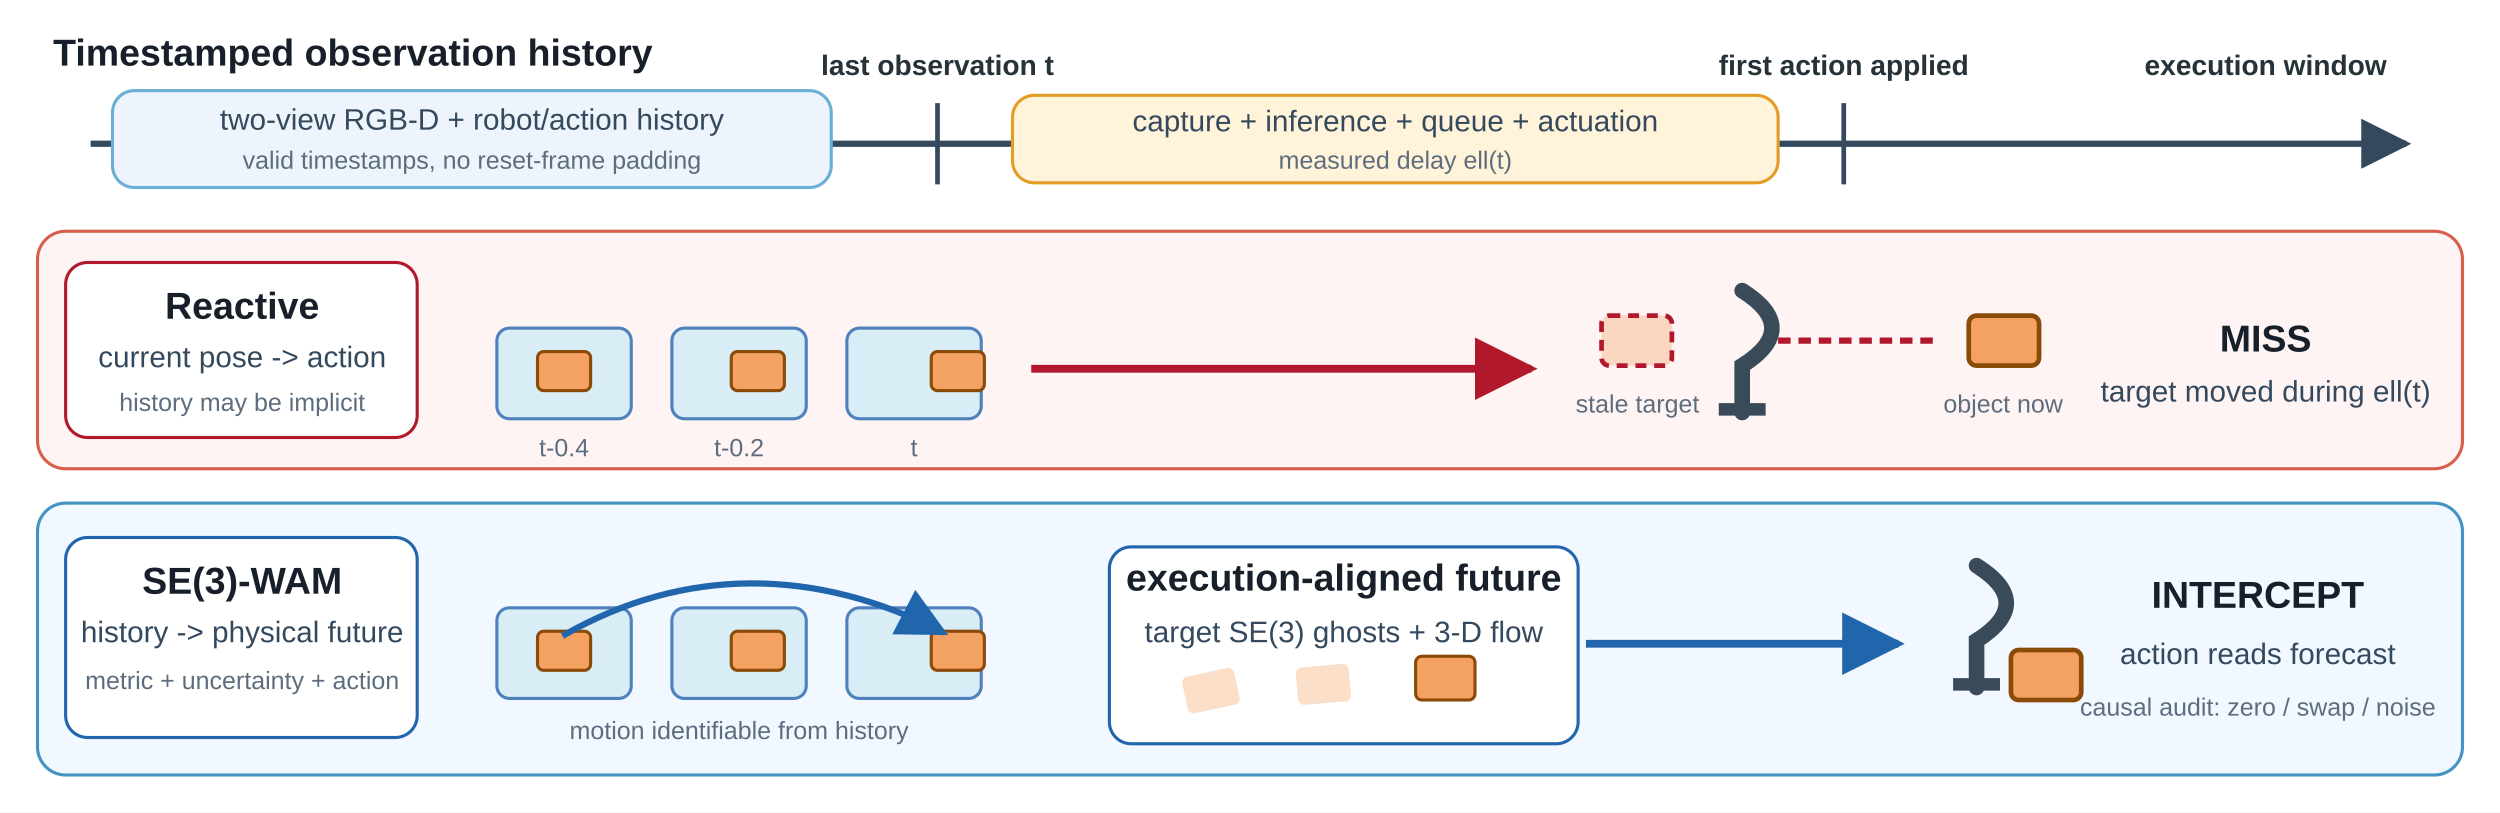
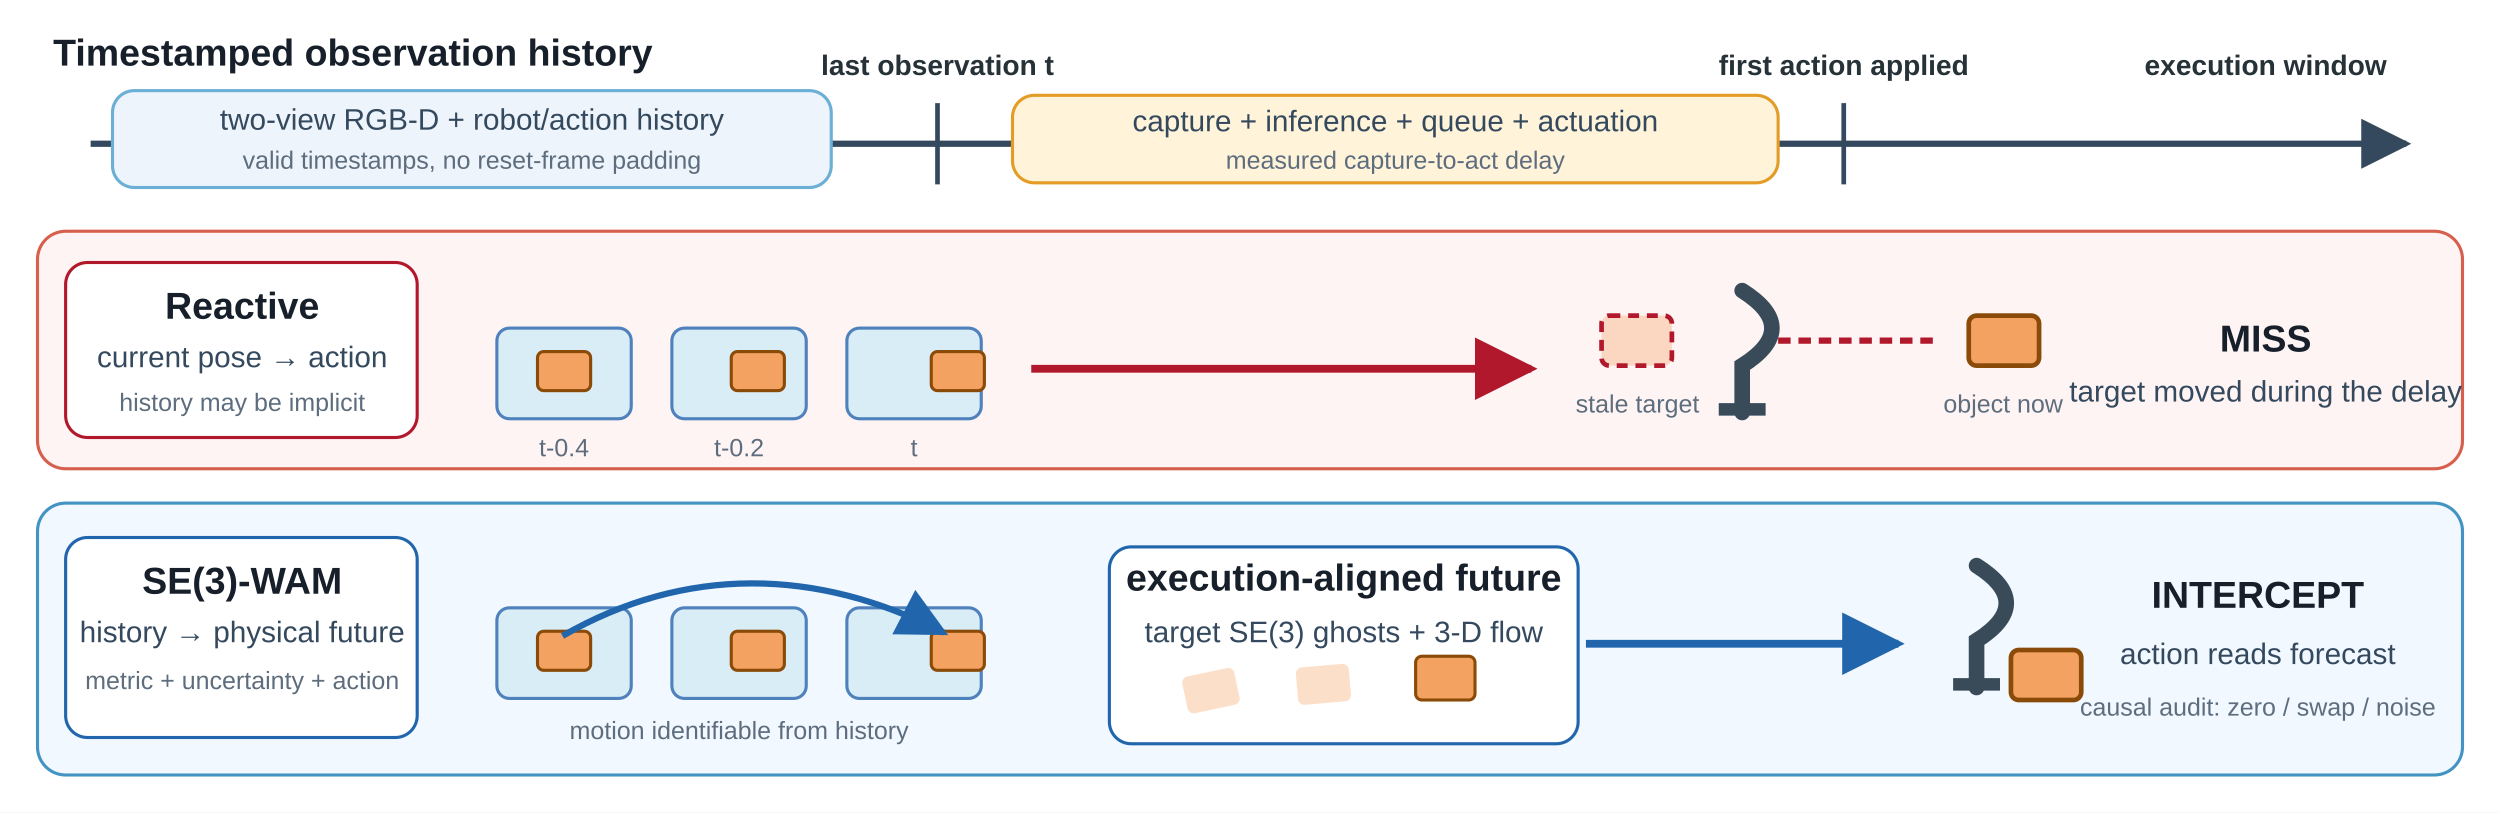
<svg xmlns="http://www.w3.org/2000/svg" viewBox="0 0 1600 520" font-family="Arial, Helvetica, sans-serif">
  <defs>
    <marker id="arrow" viewBox="0 0 10 10" refX="9" refY="5" markerWidth="8" markerHeight="8" orient="auto">
      <path d="M0,0 L10,5 L0,10 Z" fill="#34495e" />
    </marker>
    <marker id="blueArrow" viewBox="0 0 10 10" refX="9" refY="5" markerWidth="8" markerHeight="8" orient="auto">
      <path d="M0,0 L10,5 L0,10 Z" fill="#2166ac" />
    </marker>
    <marker id="redArrow" viewBox="0 0 10 10" refX="9" refY="5" markerWidth="8" markerHeight="8" orient="auto">
      <path d="M0,0 L10,5 L0,10 Z" fill="#b2182b" />
    </marker>
    <style>
      .label{font-size:24px;fill:#17202a;font-weight:700}.small{font-size:19px;fill:#34495e}
      .tiny{font-size:16px;fill:#5d6d7e}.time{font-size:18px;fill:#263238;font-weight:700}
    </style>
  </defs>
  <rect width="1600" height="520" fill="#ffffff" />
  <text x="34" y="42" class="label">Timestamped observation history</text>
  <line x1="58" y1="92" x2="1540" y2="92" stroke="#34495e" stroke-width="4" marker-end="url(#arrow)" />
  <rect x="72" y="58" width="460" height="62" rx="14" fill="#edf4fb" stroke="#6baed6" stroke-width="2" />
  <text x="302" y="83" text-anchor="middle" class="small">two-view RGB-D + robot/action history</text>
  <text x="302" y="108" text-anchor="middle" class="tiny">valid timestamps, no reset-frame padding</text>
  <line x1="600" y1="66" x2="600" y2="118" stroke="#34495e" stroke-width="3" />
  <text x="600" y="48" text-anchor="middle" class="time">last observation  t</text>
  <rect x="648" y="61" width="490" height="56" rx="14" fill="#fff3d9" stroke="#e39d26" stroke-width="2" />
  <text x="893" y="84" text-anchor="middle" class="small">capture + inference + queue + actuation</text>
-   <text x="893" y="108" text-anchor="middle" class="tiny">measured delay  ell(t)</text>
+   <text x="893" y="108" text-anchor="middle" class="tiny">measured capture-to-act delay</text>
  <line x1="1180" y1="66" x2="1180" y2="118" stroke="#34495e" stroke-width="3" />
  <text x="1180" y="48" text-anchor="middle" class="time">first action applied</text>
  <text x="1450" y="48" text-anchor="middle" class="time">execution window</text>
  <rect x="24" y="148" width="1552" height="152" rx="18" fill="#fff4f4" stroke="#d6604d" stroke-width="2" />
  <rect x="42" y="168" width="225" height="112" rx="14" fill="#ffffff" stroke="#b2182b" stroke-width="2" />
  <text x="155" y="204" text-anchor="middle" class="label" fill="#b2182b">Reactive</text>
-   <text x="155" y="235" text-anchor="middle" class="small">current pose -&gt; action</text>
+   <text x="155" y="235" text-anchor="middle" class="small">current pose → action</text>
  <text x="155" y="263" text-anchor="middle" class="tiny">history may be implicit</text>
  <g transform="translate(318,176)">
    <rect x="0" y="34" width="86" height="58" rx="8" fill="#d9edf7" stroke="#4f81bd" stroke-width="2" />
    <rect x="26" y="49" width="34" height="25" rx="4" fill="#f4a261" stroke="#8a4b08" stroke-width="2" />
    <text x="43" y="116" text-anchor="middle" class="tiny">t-0.4</text>
    <rect x="112" y="34" width="86" height="58" rx="8" fill="#d9edf7" stroke="#4f81bd" stroke-width="2" />
    <rect x="150" y="49" width="34" height="25" rx="4" fill="#f4a261" stroke="#8a4b08" stroke-width="2" />
    <text x="155" y="116" text-anchor="middle" class="tiny">t-0.2</text>
    <rect x="224" y="34" width="86" height="58" rx="8" fill="#d9edf7" stroke="#4f81bd" stroke-width="2" />
    <rect x="278" y="49" width="34" height="25" rx="4" fill="#f4a261" stroke="#8a4b08" stroke-width="2" />
    <text x="267" y="116" text-anchor="middle" class="tiny">t</text>
  </g>
  <path d="M660 236 C790 236, 865 236, 980 236" fill="none" stroke="#b2182b" stroke-width="5" marker-end="url(#redArrow)" />
  <rect x="1025" y="202" width="45" height="32" rx="5" fill="#f4a261" fill-opacity="0.35" stroke="#b2182b" stroke-width="3" stroke-dasharray="7 5" />
  <text x="1048" y="264" text-anchor="middle" class="tiny">stale target</text>
  <rect x="1260" y="202" width="45" height="32" rx="5" fill="#f4a261" stroke="#8a4b08" stroke-width="3" />
  <text x="1282" y="264" text-anchor="middle" class="tiny">object now</text>
  <path d="M1115 186 q38 24 0 48 v30" fill="none" stroke="#394b59" stroke-width="10" stroke-linecap="round" />
  <line x1="1100" y1="262" x2="1130" y2="262" stroke="#394b59" stroke-width="8" />
  <line x1="1138" y1="218" x2="1240" y2="218" stroke="#b2182b" stroke-width="4" stroke-dasharray="8 5" />
  <text x="1450" y="225" text-anchor="middle" class="label" fill="#b2182b">MISS</text>
-   <text x="1450" y="257" text-anchor="middle" class="small">target moved during ell(t)</text>
+   <text x="1450" y="257" text-anchor="middle" class="small">target moved during the delay</text>
  <rect x="24" y="322" width="1552" height="174" rx="18" fill="#f1f8ff" stroke="#4393c3" stroke-width="2" />
  <rect x="42" y="344" width="225" height="128" rx="14" fill="#ffffff" stroke="#2166ac" stroke-width="2" />
  <text x="155" y="380" text-anchor="middle" class="label" fill="#2166ac">SE(3)-WAM</text>
-   <text x="155" y="411" text-anchor="middle" class="small">history -&gt; physical future</text>
+   <text x="155" y="411" text-anchor="middle" class="small">history → physical future</text>
  <text x="155" y="441" text-anchor="middle" class="tiny">metric + uncertainty + action</text>
  <g transform="translate(318,347)">
    <rect x="0" y="42" width="86" height="58" rx="8" fill="#d9edf7" stroke="#4f81bd" stroke-width="2" />
    <rect x="26" y="57" width="34" height="25" rx="4" fill="#f4a261" stroke="#8a4b08" stroke-width="2" />
    <rect x="112" y="42" width="86" height="58" rx="8" fill="#d9edf7" stroke="#4f81bd" stroke-width="2" />
    <rect x="150" y="57" width="34" height="25" rx="4" fill="#f4a261" stroke="#8a4b08" stroke-width="2" />
    <rect x="224" y="42" width="86" height="58" rx="8" fill="#d9edf7" stroke="#4f81bd" stroke-width="2" />
    <rect x="278" y="57" width="34" height="25" rx="4" fill="#f4a261" stroke="#8a4b08" stroke-width="2" />
    <path d="M42 60 C120 15, 205 16, 286 58" fill="none" stroke="#2166ac" stroke-width="4" marker-end="url(#blueArrow)" />
    <text x="155" y="126" text-anchor="middle" class="tiny">motion identifiable from history</text>
  </g>
  <rect x="710" y="350" width="300" height="126" rx="14" fill="#ffffff" stroke="#2166ac" stroke-width="2" />
  <text x="860" y="378" text-anchor="middle" class="label">execution-aligned future</text>
  <text x="860" y="411" text-anchor="middle" class="small">target SE(3) ghosts  +  3-D flow</text>
  <g opacity="0.35">
    <rect x="758" y="430" width="34" height="24" rx="4" fill="#f4a261" transform="rotate(-12 775 442)" />
    <rect x="830" y="426" width="34" height="24" rx="4" fill="#f4a261" transform="rotate(-5 847 438)" />
  </g>
  <rect x="906" y="420" width="38" height="28" rx="4" fill="#f4a261" stroke="#8a4b08" stroke-width="2" />
  <path d="M1015 412 C1095 412, 1145 412, 1215 412" fill="none" stroke="#2166ac" stroke-width="5" marker-end="url(#blueArrow)" />
  <path d="M1265 362 q38 24 0 48 v30" fill="none" stroke="#394b59" stroke-width="10" stroke-linecap="round" />
  <line x1="1250" y1="438" x2="1280" y2="438" stroke="#394b59" stroke-width="8" />
  <rect x="1287" y="416" width="45" height="32" rx="5" fill="#f4a261" stroke="#8a4b08" stroke-width="3" />
  <text x="1445" y="389" text-anchor="middle" class="label" fill="#2166ac">INTERCEPT</text>
  <text x="1445" y="425" text-anchor="middle" class="small">action reads forecast</text>
  <text x="1445" y="458" text-anchor="middle" class="tiny">causal audit: zero / swap / noise</text>
</svg>
